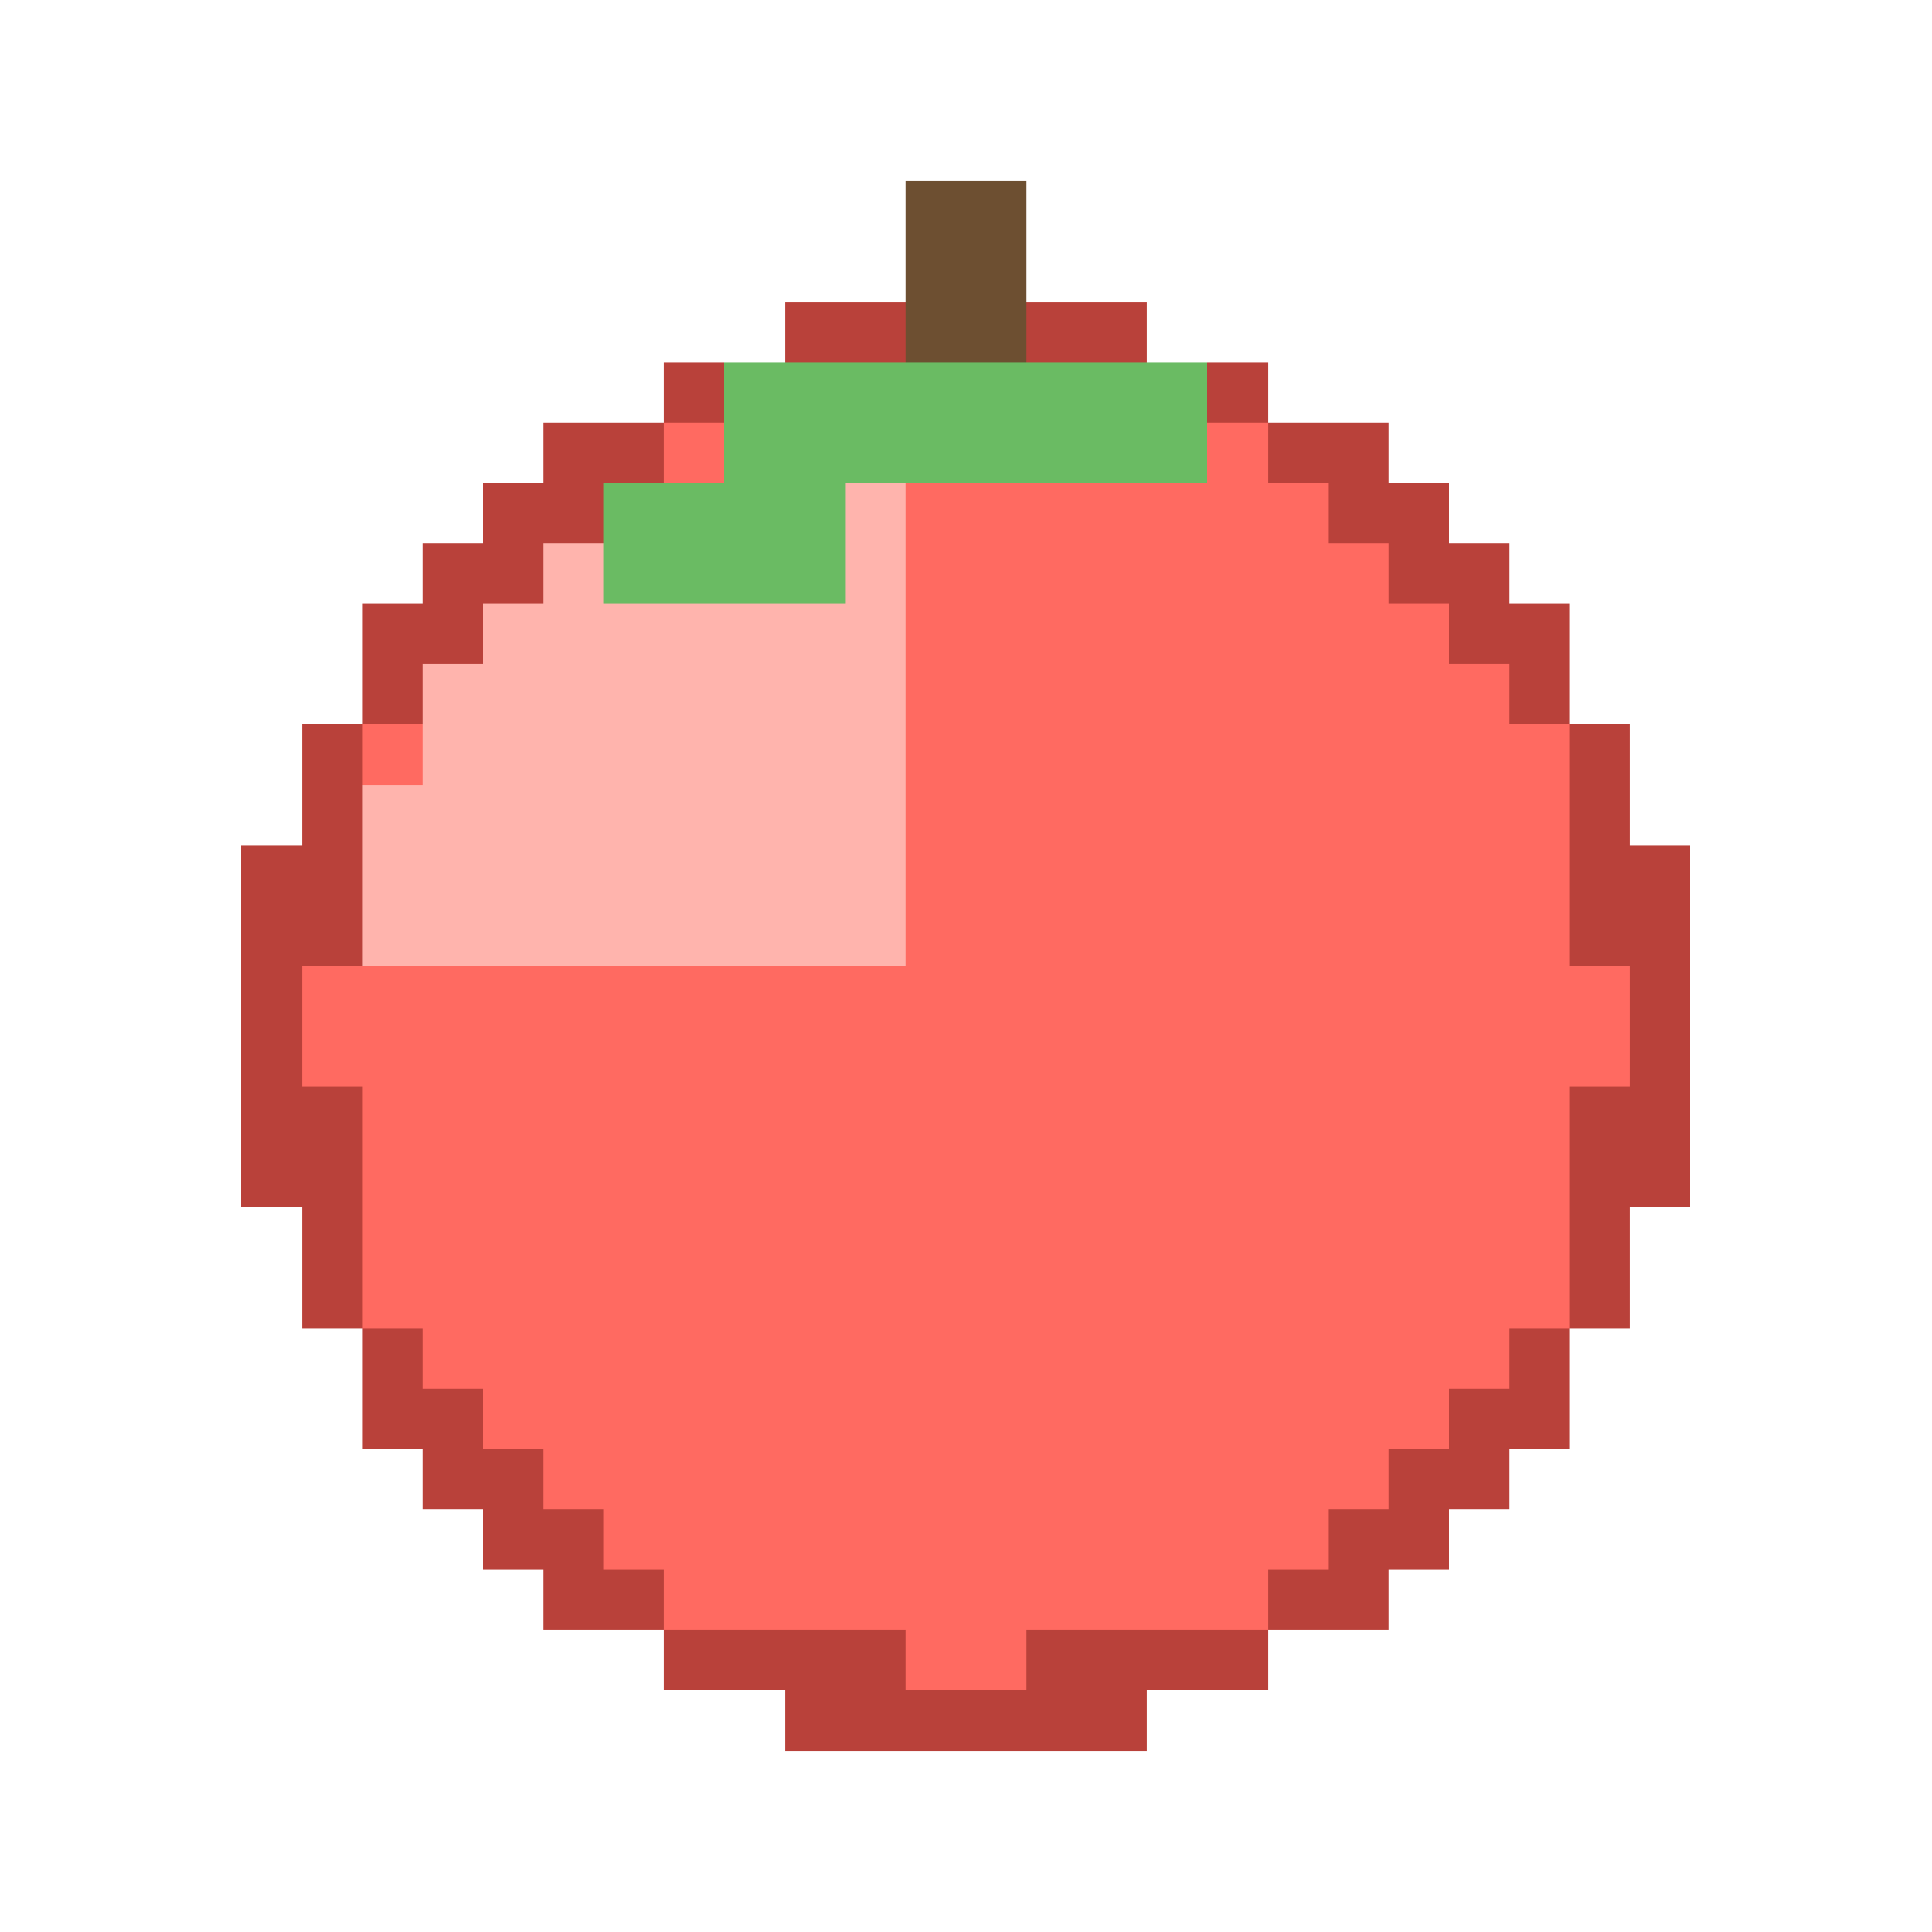
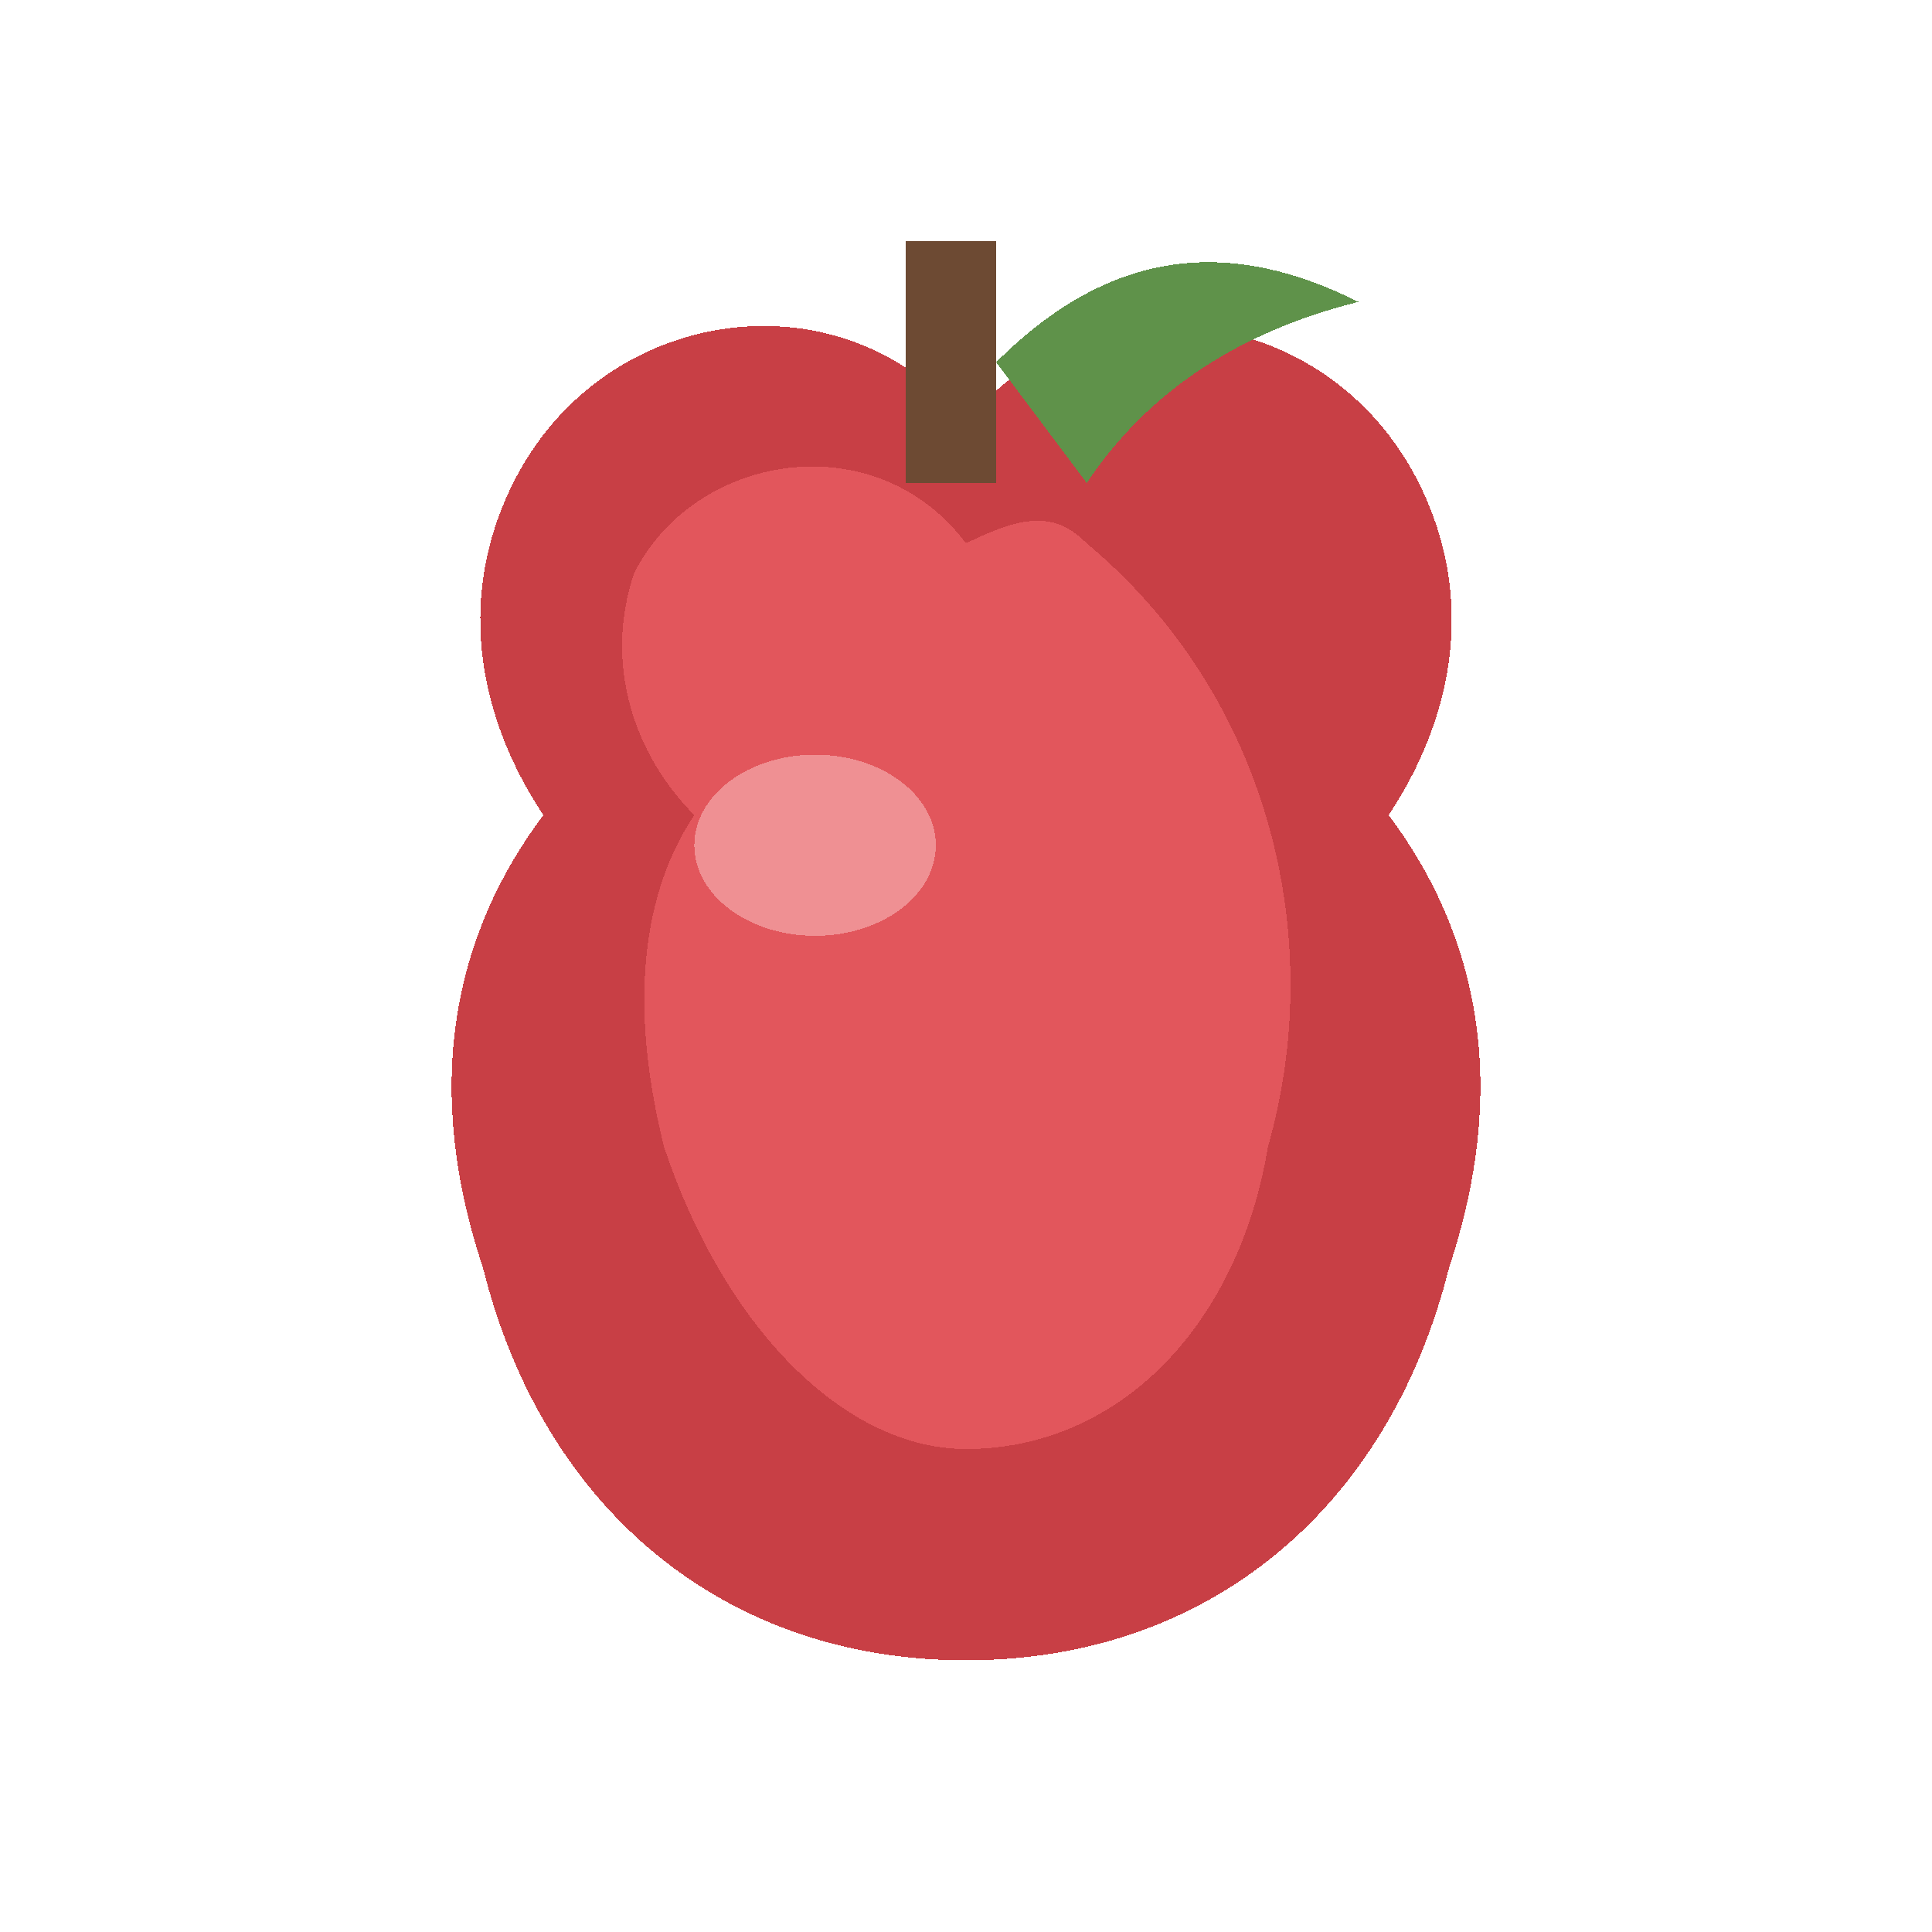
- <svg xmlns="http://www.w3.org/2000/svg" viewBox="0 0 64 64" shape-rendering="crispEdges" role="img">
-   <rect x="0" y="0" width="64" height="64" fill="transparent" />
-   <rect x="26" y="10" width="2" height="2" fill="#b9413a" />
-   <rect x="28" y="10" width="2" height="2" fill="#b9413a" />
-   <rect x="30" y="10" width="2" height="2" fill="#b9413a" />
-   <rect x="32" y="10" width="2" height="2" fill="#b9413a" />
-   <rect x="34" y="10" width="2" height="2" fill="#b9413a" />
-   <rect x="36" y="10" width="2" height="2" fill="#b9413a" />
-   <rect x="22" y="12" width="2" height="2" fill="#b9413a" />
-   <rect x="24" y="12" width="2" height="2" fill="#b9413a" />
-   <rect x="26" y="12" width="2" height="2" fill="#b9413a" />
-   <rect x="28" y="12" width="2" height="2" fill="#b9413a" />
-   <rect x="30" y="12" width="2" height="2" fill="#ff6a61" />
-   <rect x="32" y="12" width="2" height="2" fill="#ff6a61" />
-   <rect x="34" y="12" width="2" height="2" fill="#b9413a" />
-   <rect x="36" y="12" width="2" height="2" fill="#b9413a" />
-   <rect x="38" y="12" width="2" height="2" fill="#b9413a" />
-   <rect x="40" y="12" width="2" height="2" fill="#b9413a" />
-   <rect x="18" y="14" width="2" height="2" fill="#b9413a" />
-   <rect x="20" y="14" width="2" height="2" fill="#b9413a" />
-   <rect x="22" y="14" width="2" height="2" fill="#ff6a61" />
-   <rect x="24" y="14" width="2" height="2" fill="#ffb4ad" />
-   <rect x="26" y="14" width="2" height="2" fill="#ffb4ad" />
-   <rect x="28" y="14" width="2" height="2" fill="#ffb4ad" />
-   <rect x="30" y="14" width="2" height="2" fill="#ff6a61" />
-   <rect x="32" y="14" width="2" height="2" fill="#ff6a61" />
-   <rect x="34" y="14" width="2" height="2" fill="#ff6a61" />
-   <rect x="36" y="14" width="2" height="2" fill="#ff6a61" />
-   <rect x="38" y="14" width="2" height="2" fill="#ff6a61" />
-   <rect x="40" y="14" width="2" height="2" fill="#ff6a61" />
-   <rect x="42" y="14" width="2" height="2" fill="#b9413a" />
-   <rect x="44" y="14" width="2" height="2" fill="#b9413a" />
-   <rect x="16" y="16" width="2" height="2" fill="#b9413a" />
-   <rect x="18" y="16" width="2" height="2" fill="#b9413a" />
-   <rect x="20" y="16" width="2" height="2" fill="#ffb4ad" />
-   <rect x="22" y="16" width="2" height="2" fill="#ffb4ad" />
-   <rect x="24" y="16" width="2" height="2" fill="#ffb4ad" />
-   <rect x="26" y="16" width="2" height="2" fill="#ffb4ad" />
-   <rect x="28" y="16" width="2" height="2" fill="#ffb4ad" />
-   <rect x="30" y="16" width="2" height="2" fill="#ff6a61" />
-   <rect x="32" y="16" width="2" height="2" fill="#ff6a61" />
-   <rect x="34" y="16" width="2" height="2" fill="#ff6a61" />
-   <rect x="36" y="16" width="2" height="2" fill="#ff6a61" />
-   <rect x="38" y="16" width="2" height="2" fill="#ff6a61" />
-   <rect x="40" y="16" width="2" height="2" fill="#ff6a61" />
-   <rect x="42" y="16" width="2" height="2" fill="#ff6a61" />
-   <rect x="44" y="16" width="2" height="2" fill="#b9413a" />
-   <rect x="46" y="16" width="2" height="2" fill="#b9413a" />
-   <rect x="14" y="18" width="2" height="2" fill="#b9413a" />
-   <rect x="16" y="18" width="2" height="2" fill="#b9413a" />
-   <rect x="18" y="18" width="2" height="2" fill="#ffb4ad" />
-   <rect x="20" y="18" width="2" height="2" fill="#ffb4ad" />
-   <rect x="22" y="18" width="2" height="2" fill="#ffb4ad" />
-   <rect x="24" y="18" width="2" height="2" fill="#ffb4ad" />
-   <rect x="26" y="18" width="2" height="2" fill="#ffb4ad" />
-   <rect x="28" y="18" width="2" height="2" fill="#ffb4ad" />
-   <rect x="30" y="18" width="2" height="2" fill="#ff6a61" />
-   <rect x="32" y="18" width="2" height="2" fill="#ff6a61" />
-   <rect x="34" y="18" width="2" height="2" fill="#ff6a61" />
-   <rect x="36" y="18" width="2" height="2" fill="#ff6a61" />
-   <rect x="38" y="18" width="2" height="2" fill="#ff6a61" />
-   <rect x="40" y="18" width="2" height="2" fill="#ff6a61" />
-   <rect x="42" y="18" width="2" height="2" fill="#ff6a61" />
-   <rect x="44" y="18" width="2" height="2" fill="#ff6a61" />
-   <rect x="46" y="18" width="2" height="2" fill="#b9413a" />
-   <rect x="48" y="18" width="2" height="2" fill="#b9413a" />
-   <rect x="12" y="20" width="2" height="2" fill="#b9413a" />
-   <rect x="14" y="20" width="2" height="2" fill="#b9413a" />
-   <rect x="16" y="20" width="2" height="2" fill="#ffb4ad" />
-   <rect x="18" y="20" width="2" height="2" fill="#ffb4ad" />
-   <rect x="20" y="20" width="2" height="2" fill="#ffb4ad" />
-   <rect x="22" y="20" width="2" height="2" fill="#ffb4ad" />
-   <rect x="24" y="20" width="2" height="2" fill="#ffb4ad" />
-   <rect x="26" y="20" width="2" height="2" fill="#ffb4ad" />
-   <rect x="28" y="20" width="2" height="2" fill="#ffb4ad" />
-   <rect x="30" y="20" width="2" height="2" fill="#ff6a61" />
-   <rect x="32" y="20" width="2" height="2" fill="#ff6a61" />
-   <rect x="34" y="20" width="2" height="2" fill="#ff6a61" />
-   <rect x="36" y="20" width="2" height="2" fill="#ff6a61" />
-   <rect x="38" y="20" width="2" height="2" fill="#ff6a61" />
-   <rect x="40" y="20" width="2" height="2" fill="#ff6a61" />
-   <rect x="42" y="20" width="2" height="2" fill="#ff6a61" />
-   <rect x="44" y="20" width="2" height="2" fill="#ff6a61" />
-   <rect x="46" y="20" width="2" height="2" fill="#ff6a61" />
-   <rect x="48" y="20" width="2" height="2" fill="#b9413a" />
-   <rect x="50" y="20" width="2" height="2" fill="#b9413a" />
-   <rect x="12" y="22" width="2" height="2" fill="#b9413a" />
-   <rect x="14" y="22" width="2" height="2" fill="#ffb4ad" />
-   <rect x="16" y="22" width="2" height="2" fill="#ffb4ad" />
-   <rect x="18" y="22" width="2" height="2" fill="#ffb4ad" />
-   <rect x="20" y="22" width="2" height="2" fill="#ffb4ad" />
-   <rect x="22" y="22" width="2" height="2" fill="#ffb4ad" />
-   <rect x="24" y="22" width="2" height="2" fill="#ffb4ad" />
-   <rect x="26" y="22" width="2" height="2" fill="#ffb4ad" />
-   <rect x="28" y="22" width="2" height="2" fill="#ffb4ad" />
-   <rect x="30" y="22" width="2" height="2" fill="#ff6a61" />
-   <rect x="32" y="22" width="2" height="2" fill="#ff6a61" />
-   <rect x="34" y="22" width="2" height="2" fill="#ff6a61" />
-   <rect x="36" y="22" width="2" height="2" fill="#ff6a61" />
-   <rect x="38" y="22" width="2" height="2" fill="#ff6a61" />
-   <rect x="40" y="22" width="2" height="2" fill="#ff6a61" />
-   <rect x="42" y="22" width="2" height="2" fill="#ff6a61" />
-   <rect x="44" y="22" width="2" height="2" fill="#ff6a61" />
-   <rect x="46" y="22" width="2" height="2" fill="#ff6a61" />
-   <rect x="48" y="22" width="2" height="2" fill="#ff6a61" />
-   <rect x="50" y="22" width="2" height="2" fill="#b9413a" />
-   <rect x="10" y="24" width="2" height="2" fill="#b9413a" />
-   <rect x="12" y="24" width="2" height="2" fill="#ff6a61" />
-   <rect x="14" y="24" width="2" height="2" fill="#ffb4ad" />
-   <rect x="16" y="24" width="2" height="2" fill="#ffb4ad" />
-   <rect x="18" y="24" width="2" height="2" fill="#ffb4ad" />
-   <rect x="20" y="24" width="2" height="2" fill="#ffb4ad" />
-   <rect x="22" y="24" width="2" height="2" fill="#ffb4ad" />
-   <rect x="24" y="24" width="2" height="2" fill="#ffb4ad" />
-   <rect x="26" y="24" width="2" height="2" fill="#ffb4ad" />
-   <rect x="28" y="24" width="2" height="2" fill="#ffb4ad" />
-   <rect x="30" y="24" width="2" height="2" fill="#ff6a61" />
-   <rect x="32" y="24" width="2" height="2" fill="#ff6a61" />
-   <rect x="34" y="24" width="2" height="2" fill="#ff6a61" />
-   <rect x="36" y="24" width="2" height="2" fill="#ff6a61" />
-   <rect x="38" y="24" width="2" height="2" fill="#ff6a61" />
-   <rect x="40" y="24" width="2" height="2" fill="#ff6a61" />
-   <rect x="42" y="24" width="2" height="2" fill="#ff6a61" />
-   <rect x="44" y="24" width="2" height="2" fill="#ff6a61" />
-   <rect x="46" y="24" width="2" height="2" fill="#ff6a61" />
-   <rect x="48" y="24" width="2" height="2" fill="#ff6a61" />
-   <rect x="50" y="24" width="2" height="2" fill="#ff6a61" />
-   <rect x="52" y="24" width="2" height="2" fill="#b9413a" />
-   <rect x="10" y="26" width="2" height="2" fill="#b9413a" />
-   <rect x="12" y="26" width="2" height="2" fill="#ffb4ad" />
-   <rect x="14" y="26" width="2" height="2" fill="#ffb4ad" />
-   <rect x="16" y="26" width="2" height="2" fill="#ffb4ad" />
-   <rect x="18" y="26" width="2" height="2" fill="#ffb4ad" />
-   <rect x="20" y="26" width="2" height="2" fill="#ffb4ad" />
-   <rect x="22" y="26" width="2" height="2" fill="#ffb4ad" />
-   <rect x="24" y="26" width="2" height="2" fill="#ffb4ad" />
-   <rect x="26" y="26" width="2" height="2" fill="#ffb4ad" />
-   <rect x="28" y="26" width="2" height="2" fill="#ffb4ad" />
-   <rect x="30" y="26" width="2" height="2" fill="#ff6a61" />
-   <rect x="32" y="26" width="2" height="2" fill="#ff6a61" />
-   <rect x="34" y="26" width="2" height="2" fill="#ff6a61" />
-   <rect x="36" y="26" width="2" height="2" fill="#ff6a61" />
-   <rect x="38" y="26" width="2" height="2" fill="#ff6a61" />
-   <rect x="40" y="26" width="2" height="2" fill="#ff6a61" />
-   <rect x="42" y="26" width="2" height="2" fill="#ff6a61" />
-   <rect x="44" y="26" width="2" height="2" fill="#ff6a61" />
-   <rect x="46" y="26" width="2" height="2" fill="#ff6a61" />
-   <rect x="48" y="26" width="2" height="2" fill="#ff6a61" />
-   <rect x="50" y="26" width="2" height="2" fill="#ff6a61" />
-   <rect x="52" y="26" width="2" height="2" fill="#b9413a" />
-   <rect x="8" y="28" width="2" height="2" fill="#b9413a" />
-   <rect x="10" y="28" width="2" height="2" fill="#b9413a" />
-   <rect x="12" y="28" width="2" height="2" fill="#ffb4ad" />
-   <rect x="14" y="28" width="2" height="2" fill="#ffb4ad" />
-   <rect x="16" y="28" width="2" height="2" fill="#ffb4ad" />
-   <rect x="18" y="28" width="2" height="2" fill="#ffb4ad" />
-   <rect x="20" y="28" width="2" height="2" fill="#ffb4ad" />
-   <rect x="22" y="28" width="2" height="2" fill="#ffb4ad" />
-   <rect x="24" y="28" width="2" height="2" fill="#ffb4ad" />
-   <rect x="26" y="28" width="2" height="2" fill="#ffb4ad" />
-   <rect x="28" y="28" width="2" height="2" fill="#ffb4ad" />
-   <rect x="30" y="28" width="2" height="2" fill="#ff6a61" />
-   <rect x="32" y="28" width="2" height="2" fill="#ff6a61" />
-   <rect x="34" y="28" width="2" height="2" fill="#ff6a61" />
-   <rect x="36" y="28" width="2" height="2" fill="#ff6a61" />
-   <rect x="38" y="28" width="2" height="2" fill="#ff6a61" />
-   <rect x="40" y="28" width="2" height="2" fill="#ff6a61" />
-   <rect x="42" y="28" width="2" height="2" fill="#ff6a61" />
-   <rect x="44" y="28" width="2" height="2" fill="#ff6a61" />
-   <rect x="46" y="28" width="2" height="2" fill="#ff6a61" />
-   <rect x="48" y="28" width="2" height="2" fill="#ff6a61" />
-   <rect x="50" y="28" width="2" height="2" fill="#ff6a61" />
-   <rect x="52" y="28" width="2" height="2" fill="#b9413a" />
-   <rect x="54" y="28" width="2" height="2" fill="#b9413a" />
-   <rect x="8" y="30" width="2" height="2" fill="#b9413a" />
-   <rect x="10" y="30" width="2" height="2" fill="#b9413a" />
-   <rect x="12" y="30" width="2" height="2" fill="#ffb4ad" />
-   <rect x="14" y="30" width="2" height="2" fill="#ffb4ad" />
-   <rect x="16" y="30" width="2" height="2" fill="#ffb4ad" />
-   <rect x="18" y="30" width="2" height="2" fill="#ffb4ad" />
-   <rect x="20" y="30" width="2" height="2" fill="#ffb4ad" />
-   <rect x="22" y="30" width="2" height="2" fill="#ffb4ad" />
-   <rect x="24" y="30" width="2" height="2" fill="#ffb4ad" />
-   <rect x="26" y="30" width="2" height="2" fill="#ffb4ad" />
-   <rect x="28" y="30" width="2" height="2" fill="#ffb4ad" />
-   <rect x="30" y="30" width="2" height="2" fill="#ff6a61" />
-   <rect x="32" y="30" width="2" height="2" fill="#ff6a61" />
-   <rect x="34" y="30" width="2" height="2" fill="#ff6a61" />
-   <rect x="36" y="30" width="2" height="2" fill="#ff6a61" />
-   <rect x="38" y="30" width="2" height="2" fill="#ff6a61" />
-   <rect x="40" y="30" width="2" height="2" fill="#ff6a61" />
-   <rect x="42" y="30" width="2" height="2" fill="#ff6a61" />
-   <rect x="44" y="30" width="2" height="2" fill="#ff6a61" />
-   <rect x="46" y="30" width="2" height="2" fill="#ff6a61" />
-   <rect x="48" y="30" width="2" height="2" fill="#ff6a61" />
-   <rect x="50" y="30" width="2" height="2" fill="#ff6a61" />
-   <rect x="52" y="30" width="2" height="2" fill="#b9413a" />
-   <rect x="54" y="30" width="2" height="2" fill="#b9413a" />
-   <rect x="8" y="32" width="2" height="2" fill="#b9413a" />
-   <rect x="10" y="32" width="2" height="2" fill="#ff6a61" />
-   <rect x="12" y="32" width="2" height="2" fill="#ff6a61" />
-   <rect x="14" y="32" width="2" height="2" fill="#ff6a61" />
-   <rect x="16" y="32" width="2" height="2" fill="#ff6a61" />
-   <rect x="18" y="32" width="2" height="2" fill="#ff6a61" />
-   <rect x="20" y="32" width="2" height="2" fill="#ff6a61" />
-   <rect x="22" y="32" width="2" height="2" fill="#ff6a61" />
-   <rect x="24" y="32" width="2" height="2" fill="#ff6a61" />
-   <rect x="26" y="32" width="2" height="2" fill="#ff6a61" />
-   <rect x="28" y="32" width="2" height="2" fill="#ff6a61" />
-   <rect x="30" y="32" width="2" height="2" fill="#ff6a61" />
-   <rect x="32" y="32" width="2" height="2" fill="#ff6a61" />
-   <rect x="34" y="32" width="2" height="2" fill="#ff6a61" />
-   <rect x="36" y="32" width="2" height="2" fill="#ff6a61" />
-   <rect x="38" y="32" width="2" height="2" fill="#ff6a61" />
-   <rect x="40" y="32" width="2" height="2" fill="#ff6a61" />
-   <rect x="42" y="32" width="2" height="2" fill="#ff6a61" />
-   <rect x="44" y="32" width="2" height="2" fill="#ff6a61" />
-   <rect x="46" y="32" width="2" height="2" fill="#ff6a61" />
-   <rect x="48" y="32" width="2" height="2" fill="#ff6a61" />
-   <rect x="50" y="32" width="2" height="2" fill="#ff6a61" />
-   <rect x="52" y="32" width="2" height="2" fill="#ff6a61" />
-   <rect x="54" y="32" width="2" height="2" fill="#b9413a" />
-   <rect x="8" y="34" width="2" height="2" fill="#b9413a" />
-   <rect x="10" y="34" width="2" height="2" fill="#ff6a61" />
-   <rect x="12" y="34" width="2" height="2" fill="#ff6a61" />
-   <rect x="14" y="34" width="2" height="2" fill="#ff6a61" />
-   <rect x="16" y="34" width="2" height="2" fill="#ff6a61" />
-   <rect x="18" y="34" width="2" height="2" fill="#ff6a61" />
-   <rect x="20" y="34" width="2" height="2" fill="#ff6a61" />
-   <rect x="22" y="34" width="2" height="2" fill="#ff6a61" />
-   <rect x="24" y="34" width="2" height="2" fill="#ff6a61" />
-   <rect x="26" y="34" width="2" height="2" fill="#ff6a61" />
-   <rect x="28" y="34" width="2" height="2" fill="#ff6a61" />
-   <rect x="30" y="34" width="2" height="2" fill="#ff6a61" />
-   <rect x="32" y="34" width="2" height="2" fill="#ff6a61" />
-   <rect x="34" y="34" width="2" height="2" fill="#ff6a61" />
-   <rect x="36" y="34" width="2" height="2" fill="#ff6a61" />
-   <rect x="38" y="34" width="2" height="2" fill="#ff6a61" />
-   <rect x="40" y="34" width="2" height="2" fill="#ff6a61" />
-   <rect x="42" y="34" width="2" height="2" fill="#ff6a61" />
-   <rect x="44" y="34" width="2" height="2" fill="#ff6a61" />
-   <rect x="46" y="34" width="2" height="2" fill="#ff6a61" />
-   <rect x="48" y="34" width="2" height="2" fill="#ff6a61" />
-   <rect x="50" y="34" width="2" height="2" fill="#ff6a61" />
-   <rect x="52" y="34" width="2" height="2" fill="#ff6a61" />
-   <rect x="54" y="34" width="2" height="2" fill="#b9413a" />
-   <rect x="8" y="36" width="2" height="2" fill="#b9413a" />
-   <rect x="10" y="36" width="2" height="2" fill="#b9413a" />
-   <rect x="12" y="36" width="2" height="2" fill="#ff6a61" />
-   <rect x="14" y="36" width="2" height="2" fill="#ff6a61" />
-   <rect x="16" y="36" width="2" height="2" fill="#ff6a61" />
-   <rect x="18" y="36" width="2" height="2" fill="#ff6a61" />
-   <rect x="20" y="36" width="2" height="2" fill="#ff6a61" />
-   <rect x="22" y="36" width="2" height="2" fill="#ff6a61" />
-   <rect x="24" y="36" width="2" height="2" fill="#ff6a61" />
-   <rect x="26" y="36" width="2" height="2" fill="#ff6a61" />
-   <rect x="28" y="36" width="2" height="2" fill="#ff6a61" />
-   <rect x="30" y="36" width="2" height="2" fill="#ff6a61" />
-   <rect x="32" y="36" width="2" height="2" fill="#ff6a61" />
-   <rect x="34" y="36" width="2" height="2" fill="#ff6a61" />
-   <rect x="36" y="36" width="2" height="2" fill="#ff6a61" />
-   <rect x="38" y="36" width="2" height="2" fill="#ff6a61" />
-   <rect x="40" y="36" width="2" height="2" fill="#ff6a61" />
-   <rect x="42" y="36" width="2" height="2" fill="#ff6a61" />
-   <rect x="44" y="36" width="2" height="2" fill="#ff6a61" />
-   <rect x="46" y="36" width="2" height="2" fill="#ff6a61" />
-   <rect x="48" y="36" width="2" height="2" fill="#ff6a61" />
-   <rect x="50" y="36" width="2" height="2" fill="#ff6a61" />
-   <rect x="52" y="36" width="2" height="2" fill="#b9413a" />
-   <rect x="54" y="36" width="2" height="2" fill="#b9413a" />
-   <rect x="8" y="38" width="2" height="2" fill="#b9413a" />
-   <rect x="10" y="38" width="2" height="2" fill="#b9413a" />
-   <rect x="12" y="38" width="2" height="2" fill="#ff6a61" />
-   <rect x="14" y="38" width="2" height="2" fill="#ff6a61" />
-   <rect x="16" y="38" width="2" height="2" fill="#ff6a61" />
-   <rect x="18" y="38" width="2" height="2" fill="#ff6a61" />
-   <rect x="20" y="38" width="2" height="2" fill="#ff6a61" />
-   <rect x="22" y="38" width="2" height="2" fill="#ff6a61" />
-   <rect x="24" y="38" width="2" height="2" fill="#ff6a61" />
-   <rect x="26" y="38" width="2" height="2" fill="#ff6a61" />
-   <rect x="28" y="38" width="2" height="2" fill="#ff6a61" />
-   <rect x="30" y="38" width="2" height="2" fill="#ff6a61" />
-   <rect x="32" y="38" width="2" height="2" fill="#ff6a61" />
-   <rect x="34" y="38" width="2" height="2" fill="#ff6a61" />
-   <rect x="36" y="38" width="2" height="2" fill="#ff6a61" />
-   <rect x="38" y="38" width="2" height="2" fill="#ff6a61" />
-   <rect x="40" y="38" width="2" height="2" fill="#ff6a61" />
-   <rect x="42" y="38" width="2" height="2" fill="#ff6a61" />
-   <rect x="44" y="38" width="2" height="2" fill="#ff6a61" />
-   <rect x="46" y="38" width="2" height="2" fill="#ff6a61" />
-   <rect x="48" y="38" width="2" height="2" fill="#ff6a61" />
-   <rect x="50" y="38" width="2" height="2" fill="#ff6a61" />
-   <rect x="52" y="38" width="2" height="2" fill="#b9413a" />
-   <rect x="54" y="38" width="2" height="2" fill="#b9413a" />
-   <rect x="10" y="40" width="2" height="2" fill="#b9413a" />
-   <rect x="12" y="40" width="2" height="2" fill="#ff6a61" />
-   <rect x="14" y="40" width="2" height="2" fill="#ff6a61" />
-   <rect x="16" y="40" width="2" height="2" fill="#ff6a61" />
-   <rect x="18" y="40" width="2" height="2" fill="#ff6a61" />
-   <rect x="20" y="40" width="2" height="2" fill="#ff6a61" />
-   <rect x="22" y="40" width="2" height="2" fill="#ff6a61" />
-   <rect x="24" y="40" width="2" height="2" fill="#ff6a61" />
-   <rect x="26" y="40" width="2" height="2" fill="#ff6a61" />
-   <rect x="28" y="40" width="2" height="2" fill="#ff6a61" />
-   <rect x="30" y="40" width="2" height="2" fill="#ff6a61" />
-   <rect x="32" y="40" width="2" height="2" fill="#ff6a61" />
-   <rect x="34" y="40" width="2" height="2" fill="#ff6a61" />
-   <rect x="36" y="40" width="2" height="2" fill="#ff6a61" />
-   <rect x="38" y="40" width="2" height="2" fill="#ff6a61" />
-   <rect x="40" y="40" width="2" height="2" fill="#ff6a61" />
-   <rect x="42" y="40" width="2" height="2" fill="#ff6a61" />
-   <rect x="44" y="40" width="2" height="2" fill="#ff6a61" />
-   <rect x="46" y="40" width="2" height="2" fill="#ff6a61" />
-   <rect x="48" y="40" width="2" height="2" fill="#ff6a61" />
-   <rect x="50" y="40" width="2" height="2" fill="#ff6a61" />
-   <rect x="52" y="40" width="2" height="2" fill="#b9413a" />
-   <rect x="10" y="42" width="2" height="2" fill="#b9413a" />
-   <rect x="12" y="42" width="2" height="2" fill="#ff6a61" />
-   <rect x="14" y="42" width="2" height="2" fill="#ff6a61" />
-   <rect x="16" y="42" width="2" height="2" fill="#ff6a61" />
-   <rect x="18" y="42" width="2" height="2" fill="#ff6a61" />
-   <rect x="20" y="42" width="2" height="2" fill="#ff6a61" />
-   <rect x="22" y="42" width="2" height="2" fill="#ff6a61" />
-   <rect x="24" y="42" width="2" height="2" fill="#ff6a61" />
-   <rect x="26" y="42" width="2" height="2" fill="#ff6a61" />
-   <rect x="28" y="42" width="2" height="2" fill="#ff6a61" />
-   <rect x="30" y="42" width="2" height="2" fill="#ff6a61" />
-   <rect x="32" y="42" width="2" height="2" fill="#ff6a61" />
-   <rect x="34" y="42" width="2" height="2" fill="#ff6a61" />
-   <rect x="36" y="42" width="2" height="2" fill="#ff6a61" />
-   <rect x="38" y="42" width="2" height="2" fill="#ff6a61" />
-   <rect x="40" y="42" width="2" height="2" fill="#ff6a61" />
-   <rect x="42" y="42" width="2" height="2" fill="#ff6a61" />
-   <rect x="44" y="42" width="2" height="2" fill="#ff6a61" />
-   <rect x="46" y="42" width="2" height="2" fill="#ff6a61" />
-   <rect x="48" y="42" width="2" height="2" fill="#ff6a61" />
-   <rect x="50" y="42" width="2" height="2" fill="#ff6a61" />
-   <rect x="52" y="42" width="2" height="2" fill="#b9413a" />
-   <rect x="12" y="44" width="2" height="2" fill="#b9413a" />
-   <rect x="14" y="44" width="2" height="2" fill="#ff6a61" />
-   <rect x="16" y="44" width="2" height="2" fill="#ff6a61" />
-   <rect x="18" y="44" width="2" height="2" fill="#ff6a61" />
-   <rect x="20" y="44" width="2" height="2" fill="#ff6a61" />
-   <rect x="22" y="44" width="2" height="2" fill="#ff6a61" />
-   <rect x="24" y="44" width="2" height="2" fill="#ff6a61" />
-   <rect x="26" y="44" width="2" height="2" fill="#ff6a61" />
-   <rect x="28" y="44" width="2" height="2" fill="#ff6a61" />
-   <rect x="30" y="44" width="2" height="2" fill="#ff6a61" />
-   <rect x="32" y="44" width="2" height="2" fill="#ff6a61" />
-   <rect x="34" y="44" width="2" height="2" fill="#ff6a61" />
-   <rect x="36" y="44" width="2" height="2" fill="#ff6a61" />
-   <rect x="38" y="44" width="2" height="2" fill="#ff6a61" />
-   <rect x="40" y="44" width="2" height="2" fill="#ff6a61" />
-   <rect x="42" y="44" width="2" height="2" fill="#ff6a61" />
-   <rect x="44" y="44" width="2" height="2" fill="#ff6a61" />
-   <rect x="46" y="44" width="2" height="2" fill="#ff6a61" />
-   <rect x="48" y="44" width="2" height="2" fill="#ff6a61" />
-   <rect x="50" y="44" width="2" height="2" fill="#b9413a" />
-   <rect x="12" y="46" width="2" height="2" fill="#b9413a" />
-   <rect x="14" y="46" width="2" height="2" fill="#b9413a" />
-   <rect x="16" y="46" width="2" height="2" fill="#ff6a61" />
-   <rect x="18" y="46" width="2" height="2" fill="#ff6a61" />
-   <rect x="20" y="46" width="2" height="2" fill="#ff6a61" />
-   <rect x="22" y="46" width="2" height="2" fill="#ff6a61" />
-   <rect x="24" y="46" width="2" height="2" fill="#ff6a61" />
-   <rect x="26" y="46" width="2" height="2" fill="#ff6a61" />
-   <rect x="28" y="46" width="2" height="2" fill="#ff6a61" />
-   <rect x="30" y="46" width="2" height="2" fill="#ff6a61" />
-   <rect x="32" y="46" width="2" height="2" fill="#ff6a61" />
-   <rect x="34" y="46" width="2" height="2" fill="#ff6a61" />
-   <rect x="36" y="46" width="2" height="2" fill="#ff6a61" />
-   <rect x="38" y="46" width="2" height="2" fill="#ff6a61" />
-   <rect x="40" y="46" width="2" height="2" fill="#ff6a61" />
-   <rect x="42" y="46" width="2" height="2" fill="#ff6a61" />
-   <rect x="44" y="46" width="2" height="2" fill="#ff6a61" />
-   <rect x="46" y="46" width="2" height="2" fill="#ff6a61" />
-   <rect x="48" y="46" width="2" height="2" fill="#b9413a" />
-   <rect x="50" y="46" width="2" height="2" fill="#b9413a" />
-   <rect x="14" y="48" width="2" height="2" fill="#b9413a" />
-   <rect x="16" y="48" width="2" height="2" fill="#b9413a" />
-   <rect x="18" y="48" width="2" height="2" fill="#ff6a61" />
-   <rect x="20" y="48" width="2" height="2" fill="#ff6a61" />
-   <rect x="22" y="48" width="2" height="2" fill="#ff6a61" />
-   <rect x="24" y="48" width="2" height="2" fill="#ff6a61" />
-   <rect x="26" y="48" width="2" height="2" fill="#ff6a61" />
-   <rect x="28" y="48" width="2" height="2" fill="#ff6a61" />
-   <rect x="30" y="48" width="2" height="2" fill="#ff6a61" />
-   <rect x="32" y="48" width="2" height="2" fill="#ff6a61" />
-   <rect x="34" y="48" width="2" height="2" fill="#ff6a61" />
-   <rect x="36" y="48" width="2" height="2" fill="#ff6a61" />
-   <rect x="38" y="48" width="2" height="2" fill="#ff6a61" />
-   <rect x="40" y="48" width="2" height="2" fill="#ff6a61" />
-   <rect x="42" y="48" width="2" height="2" fill="#ff6a61" />
-   <rect x="44" y="48" width="2" height="2" fill="#ff6a61" />
-   <rect x="46" y="48" width="2" height="2" fill="#b9413a" />
-   <rect x="48" y="48" width="2" height="2" fill="#b9413a" />
-   <rect x="16" y="50" width="2" height="2" fill="#b9413a" />
-   <rect x="18" y="50" width="2" height="2" fill="#b9413a" />
-   <rect x="20" y="50" width="2" height="2" fill="#ff6a61" />
-   <rect x="22" y="50" width="2" height="2" fill="#ff6a61" />
-   <rect x="24" y="50" width="2" height="2" fill="#ff6a61" />
-   <rect x="26" y="50" width="2" height="2" fill="#ff6a61" />
-   <rect x="28" y="50" width="2" height="2" fill="#ff6a61" />
-   <rect x="30" y="50" width="2" height="2" fill="#ff6a61" />
-   <rect x="32" y="50" width="2" height="2" fill="#ff6a61" />
-   <rect x="34" y="50" width="2" height="2" fill="#ff6a61" />
-   <rect x="36" y="50" width="2" height="2" fill="#ff6a61" />
-   <rect x="38" y="50" width="2" height="2" fill="#ff6a61" />
-   <rect x="40" y="50" width="2" height="2" fill="#ff6a61" />
-   <rect x="42" y="50" width="2" height="2" fill="#ff6a61" />
-   <rect x="44" y="50" width="2" height="2" fill="#b9413a" />
-   <rect x="46" y="50" width="2" height="2" fill="#b9413a" />
-   <rect x="18" y="52" width="2" height="2" fill="#b9413a" />
-   <rect x="20" y="52" width="2" height="2" fill="#b9413a" />
-   <rect x="22" y="52" width="2" height="2" fill="#ff6a61" />
-   <rect x="24" y="52" width="2" height="2" fill="#ff6a61" />
-   <rect x="26" y="52" width="2" height="2" fill="#ff6a61" />
-   <rect x="28" y="52" width="2" height="2" fill="#ff6a61" />
-   <rect x="30" y="52" width="2" height="2" fill="#ff6a61" />
-   <rect x="32" y="52" width="2" height="2" fill="#ff6a61" />
-   <rect x="34" y="52" width="2" height="2" fill="#ff6a61" />
-   <rect x="36" y="52" width="2" height="2" fill="#ff6a61" />
-   <rect x="38" y="52" width="2" height="2" fill="#ff6a61" />
-   <rect x="40" y="52" width="2" height="2" fill="#ff6a61" />
-   <rect x="42" y="52" width="2" height="2" fill="#b9413a" />
-   <rect x="44" y="52" width="2" height="2" fill="#b9413a" />
-   <rect x="22" y="54" width="2" height="2" fill="#b9413a" />
-   <rect x="24" y="54" width="2" height="2" fill="#b9413a" />
-   <rect x="26" y="54" width="2" height="2" fill="#b9413a" />
-   <rect x="28" y="54" width="2" height="2" fill="#b9413a" />
-   <rect x="30" y="54" width="2" height="2" fill="#ff6a61" />
-   <rect x="32" y="54" width="2" height="2" fill="#ff6a61" />
-   <rect x="34" y="54" width="2" height="2" fill="#b9413a" />
-   <rect x="36" y="54" width="2" height="2" fill="#b9413a" />
-   <rect x="38" y="54" width="2" height="2" fill="#b9413a" />
-   <rect x="40" y="54" width="2" height="2" fill="#b9413a" />
-   <rect x="26" y="56" width="2" height="2" fill="#b9413a" />
-   <rect x="28" y="56" width="2" height="2" fill="#b9413a" />
-   <rect x="30" y="56" width="2" height="2" fill="#b9413a" />
-   <rect x="32" y="56" width="2" height="2" fill="#b9413a" />
-   <rect x="34" y="56" width="2" height="2" fill="#b9413a" />
-   <rect x="36" y="56" width="2" height="2" fill="#b9413a" />
-   <rect x="30" y="6" width="4" height="8" fill="#6d4f31" />
-   <rect x="24" y="12" width="8" height="4" fill="#6abb63" />
-   <rect x="32" y="12" width="8" height="4" fill="#6abb63" />
-   <rect x="20" y="16" width="8" height="4" fill="#6abb63" />
+ <svg xmlns="http://www.w3.org/2000/svg" viewBox="0 0 64 64" shape-rendering="crispEdges" role="img" aria-label="apple">
+   <rect width="64" height="64" fill="transparent" />
+   <path d="M32 14c-4-5-12-4-15 2-2 4-1 8 1 11-3 4-4 9-2 15 2 8 8 13 16 13s14-5 16-13c2-6 1-11-2-15 2-3 3-7 1-11-3-6-11-7-15-2Z" fill="#c83f45" />
+   <path d="M32 18c-3-4-9-3-11 1-1 3 0 6 2 8-2 3-2 7-1 11 2 6 6 10 10 10 5 0 9-4 10-10 2-7 0-15-6-20-1-1-2-1-4 0Z" fill="#e2565c" />
+   <ellipse cx="27" cy="28" rx="4" ry="3" fill="#f3a3a6" opacity="0.75" />
+   <rect x="30" y="8" width="3" height="8" fill="#6d4a33" />
+   <path d="M33 12c4-4 8-4 12-2-4 1-7 3-9 6Z" fill="#5f924a" />
</svg>
